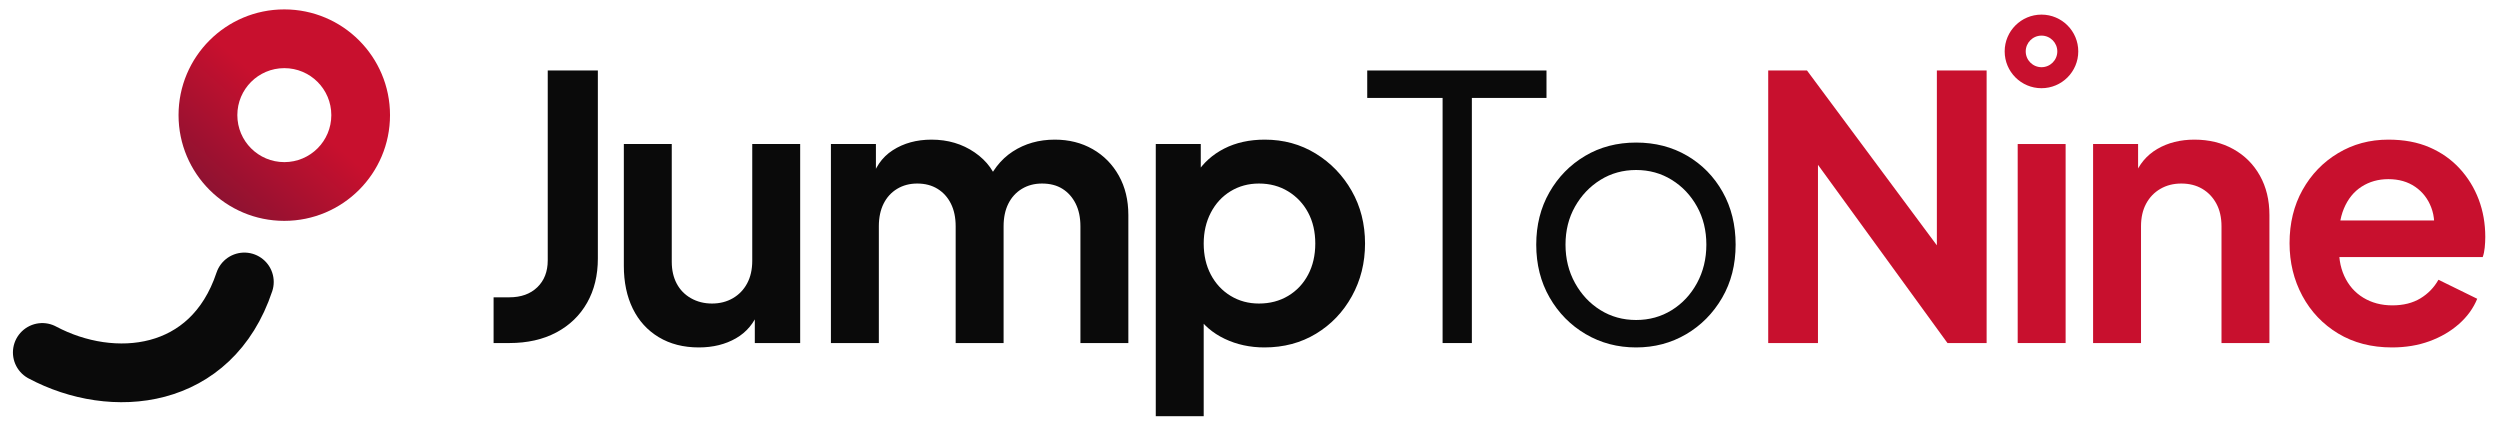
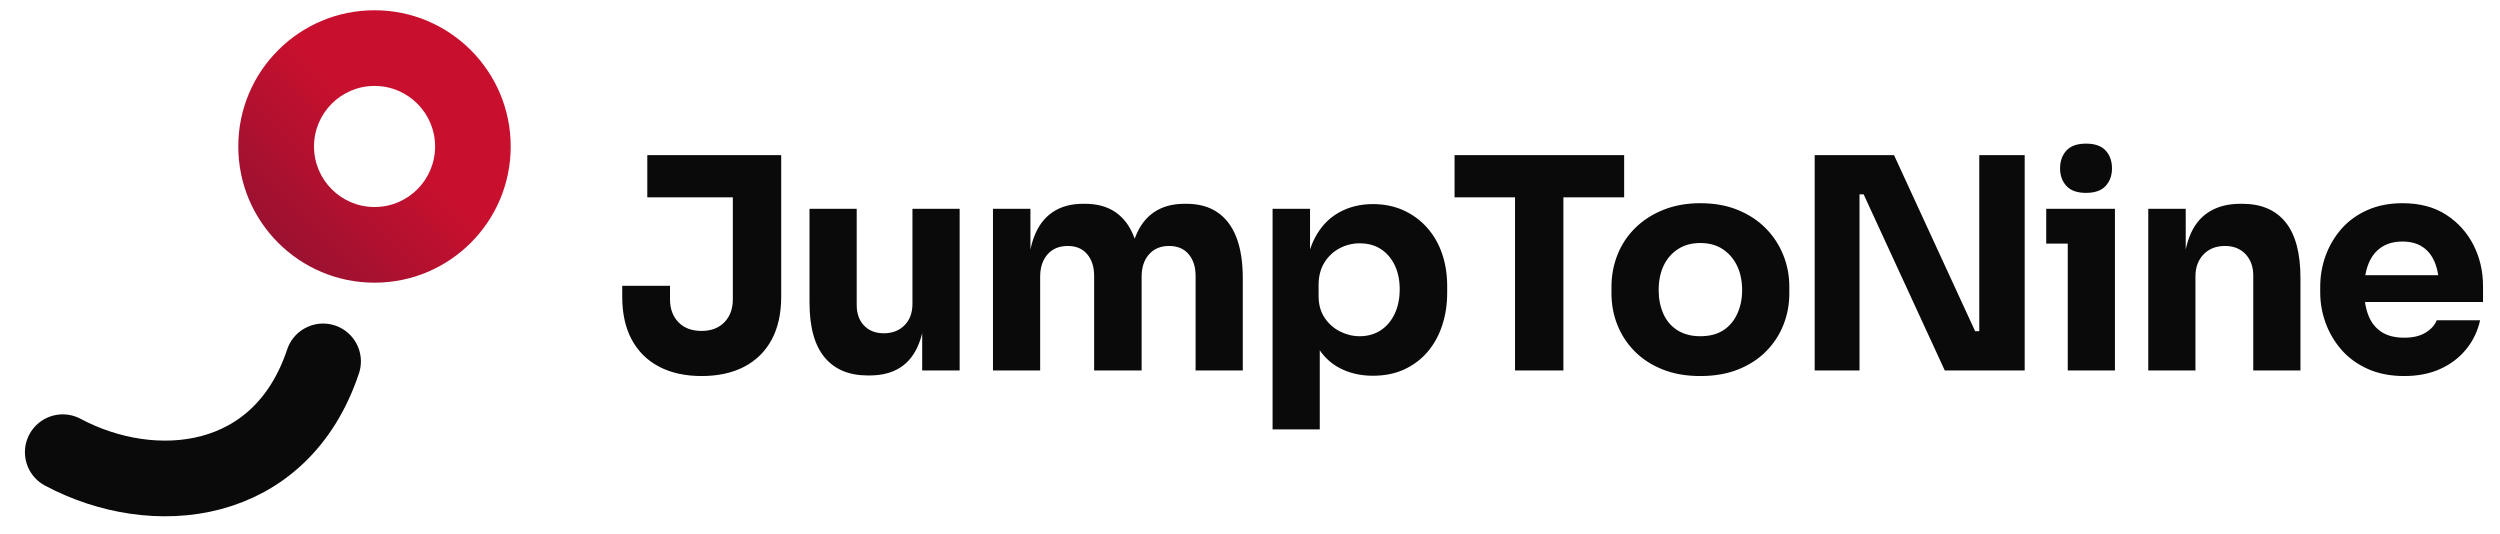
- <svg xmlns="http://www.w3.org/2000/svg" viewBox="24 33 532 91" width="532" height="91">
+ <svg xmlns="http://www.w3.org/2000/svg" viewBox="245.0 386.0 1423.8 304.0" width="1424" height="304" role="img" aria-label="JumpToNine">
  <defs>
-     <linearGradient id="gh_full" x1="15%" y1="90%" x2="85%" y2="10%">
-       <stop offset="0%" stop-color="#8B1231" />
-       <stop offset="55%" stop-color="#C8102E" />
-       <stop offset="100%" stop-color="#C8102E" />
+     <linearGradient id="jtng" x1="0" y1="1" x2="1" y2="0">
+       <stop offset="0" stop-color="#8B1231" />
+       <stop offset=".55" stop-color="#C8102E" />
+       <stop offset="1" stop-color="#C8102E" />
    </linearGradient>
  </defs>
-   <g transform="translate(18, 28) scale(1.00)">
-     <g id="symbol-band9-lift">
-       <path d="M 66.5 7.0 A 22.5 22.5 0 1 1 66.49 7.0 Z M 66.5 19.5 A 10.0 10.0 0 1 0 66.51 19.5 Z" fill="url(#gh_full)" fill-rule="evenodd" />
-       <path d="M 15 80 C 30 88 51 86 58 65" fill="none" stroke="#0A0A0A" stroke-width="12.5" stroke-linecap="round" />
-     </g>
+   <g transform="translate(249.6094 381.5) scale(3.44828) translate(-6 -4)">
+     <path d="M 66.5 7.0 A 22.5 22.5 0 1 1 66.49 7.0 Z M 66.5 19.5 A 10.0 10.0 0 1 0 66.51 19.5 Z" fill="url(#jtng)" fill-rule="evenodd" />
+     <path d="M 15 80 C 30 88 51 86 58 65" fill="none" stroke="#0A0A0A" stroke-width="12.5" stroke-linecap="round" />
  </g>
-   <g id="wordmark-JumpToNine" transform="translate(126.00, 106.00)">
-     <path d="M39 0V125H82Q130 125 158.5 152.5Q187 180 187 226V745H324V231Q324 162 294.5 110.0Q265 58 210.5 29.0Q156 0 82 0Z" fill="#0A0A0A" transform="translate(0.00, 0) scale(0.077852, -0.077852)" />
-     <path d="M255 -12Q192 -12 145.5 16.0Q99 44 74.5 94.0Q50 144 50 211V544H181V222Q181 188 194.5 162.5Q208 137 233.5 122.5Q259 108 291 108Q323 108 348.0 122.5Q373 137 387.0 163.0Q401 189 401 225V544H532V0H408V107L419 88Q400 38 356.5 13.0Q313 -12 255 -12Z" fill="#0A0A0A" transform="translate(26.86, 0) scale(0.077852, -0.077852)" />
-     <path d="M61 0V544H184V418L170 439Q185 498 230.0 527.0Q275 556 336 556Q403 556 454.0 521.0Q505 486 520 429L483 426Q508 491 558.0 523.5Q608 556 673 556Q731 556 776.5 530.0Q822 504 848.0 457.5Q874 411 874 350V0H743V319Q743 355 730.0 381.0Q717 407 694.0 421.5Q671 436 638 436Q607 436 583.0 421.5Q559 407 546.0 381.0Q533 355 533 319V0H402V319Q402 355 389.0 381.0Q376 407 352.5 421.5Q329 436 297 436Q266 436 242.0 421.5Q218 407 205.0 381.0Q192 355 192 319V0Z" fill="#0A0A0A" transform="translate(70.07, 0) scale(0.077852, -0.077852)" />
-     <path d="M61 -200V544H184V436L172 463Q200 507 248.0 531.5Q296 556 359 556Q436 556 498.0 518.0Q560 480 596.5 416.0Q633 352 633 272Q633 193 597.0 128.0Q561 63 499.0 25.5Q437 -12 358 -12Q299 -12 249.5 11.5Q200 35 171 79L192 105V-200ZM343 108Q388 108 423.0 129.0Q458 150 477.5 187.0Q497 224 497 272Q497 320 477.5 356.5Q458 393 423.0 414.5Q388 436 343 436Q300 436 265.5 415.0Q231 394 211.5 356.5Q192 319 192 272Q192 224 211.5 187.0Q231 150 265.5 129.0Q300 108 343 108Z" fill="#0A0A0A" transform="translate(139.20, 0) scale(0.077852, -0.077852)" />
-     <path d="M217 0V670H11V745H501V670H297V0Z" fill="#0A0A0A" transform="translate(188.09, 0) scale(0.077852, -0.077852)" />
-     <path d="M328 -12Q252 -12 190.0 24.5Q128 61 91.5 124.5Q55 188 55 269Q55 349 91.0 412.0Q127 475 188.5 511.5Q250 548 328 548Q406 548 467.5 512.0Q529 476 564.5 413.0Q600 350 600 269Q600 187 563.0 123.5Q526 60 464.5 24.0Q403 -12 328 -12ZM328 63Q382 63 425.5 90.0Q469 117 494.5 164.0Q520 211 520 269Q520 327 494.5 373.0Q469 419 425.5 446.0Q382 473 328 473Q274 473 230.5 446.0Q187 419 161.0 373.0Q135 327 135 269Q135 211 161.0 164.0Q187 117 230.5 90.0Q274 63 328 63Z" fill="#0A0A0A" transform="translate(220.63, 0) scale(0.077852, -0.077852)" />
-     <path d="M72 0V745H178L588 193L533 182V745H669V0H562L158 556L208 567V0Z" fill="#C8102E" transform="translate(268.67, 0) scale(0.077852, -0.077852)" />
-     <path d="M49 0V544H180V0Z" fill="#C8102E" transform="translate(323.55, 0) scale(0.077852, -0.077852)" />
-     <path d="M 332.43 -69.89 A 7.83 7.83 0 1 1 332.42 -69.89 Z M 332.43 -65.42 A 3.36 3.36 0 1 0 332.44 -65.42 Z" fill="#C8102E" fill-rule="evenodd" />
-     <path d="M61 0V544H184V437L174 456Q193 505 236.5 530.5Q280 556 338 556Q398 556 444.5 530.0Q491 504 517.0 457.5Q543 411 543 350V0H412V319Q412 355 398.0 381.0Q384 407 359.5 421.5Q335 436 302 436Q270 436 245.0 421.5Q220 407 206.0 381.0Q192 355 192 319V0Z" fill="#C8102E" transform="translate(338.66, 0) scale(0.077852, -0.077852)" />
-     <path d="M319 -12Q235 -12 172.0 26.0Q109 64 74.0 129.0Q39 194 39 273Q39 355 74.5 418.5Q110 482 171.5 519.0Q233 556 309 556Q373 556 421.5 535.0Q470 514 504.0 477.0Q538 440 556.0 392.5Q574 345 574 290Q574 276 572.5 261.0Q571 246 567 235H147V335H493L431 288Q440 334 426.5 370.0Q413 406 382.5 427.0Q352 448 309 448Q268 448 236.0 427.5Q204 407 187.5 367.5Q171 328 175 272Q171 222 188.5 183.5Q206 145 240.5 124.0Q275 103 320 103Q365 103 396.5 122.0Q428 141 446 173L552 121Q536 82 502.0 52.0Q468 22 421.5 5.0Q375 -12 319 -12Z" fill="#C8102E" transform="translate(382.18, 0) scale(0.077852, -0.077852)" />
-   </g>
+   <path d="M644.513 600.192Q630.569 600.192 620.405 594.9Q610.241 589.608 604.781 579.528Q599.321 569.448 599.321 555.0V548.784H626.537V556.512Q626.537 564.576 631.325 569.532Q636.113 574.488 644.513 574.488Q652.745 574.488 657.533 569.532Q662.321 564.576 662.321 556.512V495.024H689.873V555.0Q689.873 569.448 684.413 579.528Q678.953 589.608 668.789 594.9Q658.625 600.192 644.513 600.192ZM613.601 498.384V474.36H689.873V498.384Z M739.097 599.856Q723.137 599.856 714.569 589.524Q706.001 579.192 706.001 558.36V504.936H732.881V559.704Q732.881 567.096 737.081 571.464Q741.281 575.832 748.337 575.832Q755.561 575.832 760.097 571.296Q764.633 566.76 764.633 559.032V504.936H791.513V597.0H770.177V558.192H772.025Q772.025 572.136 768.413 581.46Q764.801 590.784 757.745 595.32Q750.689 599.856 740.273 599.856Z M810.497 597.0V504.936H831.833V544.584H830.321Q830.321 530.472 833.849 521.064Q837.377 511.656 844.433 506.868Q851.489 502.08 861.737 502.08H862.913Q873.329 502.08 880.301 506.868Q887.273 511.656 890.885 521.064Q894.497 530.472 894.497 544.584H887.945Q887.945 530.472 891.557 521.064Q895.169 511.656 902.225 506.868Q909.281 502.08 919.529 502.08H920.705Q931.121 502.08 938.261 506.868Q945.401 511.656 949.097 521.064Q952.793 530.472 952.793 544.584V597.0H925.913V543.072Q925.913 535.512 921.965 530.808Q918.017 526.104 910.793 526.104Q903.569 526.104 899.369 530.892Q895.169 535.68 895.169 543.576V597.0H868.121V543.072Q868.121 535.512 864.173 530.808Q860.225 526.104 853.169 526.104Q845.777 526.104 841.577 530.892Q837.377 535.68 837.377 543.576V597.0Z M969.761 630.6V504.936H991.097V544.752L988.241 544.584Q988.913 530.808 993.953 521.316Q998.993 511.824 1007.561 507.036Q1016.129 502.248 1026.881 502.248Q1036.457 502.248 1044.269 505.776Q1052.081 509.304 1057.709 515.604Q1063.337 521.904 1066.277 530.388Q1069.217 538.872 1069.217 548.952V552.816Q1069.217 562.728 1066.361 571.38Q1063.505 580.032 1058.045 586.416Q1052.585 592.8 1044.773 596.412Q1036.961 600.024 1026.881 600.024Q1016.465 600.024 1008.149 595.74Q999.833 591.456 994.793 582.636Q989.753 573.816 989.249 560.208L996.641 570.288V630.6ZM1019.321 577.512Q1026.209 577.512 1031.333 574.152Q1036.457 570.792 1039.313 564.744Q1042.169 558.696 1042.169 550.8Q1042.169 542.904 1039.313 537.024Q1036.457 531.144 1031.417 527.868Q1026.377 524.592 1019.321 524.592Q1013.273 524.592 1007.897 527.448Q1002.521 530.304 999.245 535.596Q995.969 540.888 995.969 548.448V554.664Q995.969 561.888 999.413 567.012Q1002.857 572.136 1008.233 574.824Q1013.609 577.512 1019.321 577.512Z M1107.857 597.0V495.024H1135.409V597.0ZM1073.417 498.384V474.36H1170.017V498.384Z M1213.361 600.192Q1201.265 600.192 1191.857 596.412Q1182.449 592.632 1175.981 586.08Q1169.513 579.528 1166.153 571.044Q1162.793 562.56 1162.793 553.152V549.288Q1162.793 539.712 1166.237 531.06Q1169.681 522.408 1176.317 515.856Q1182.953 509.304 1192.361 505.524Q1201.769 501.744 1213.361 501.744Q1225.289 501.744 1234.613 505.524Q1243.937 509.304 1250.489 515.856Q1257.041 522.408 1260.569 531.06Q1264.097 539.712 1264.097 549.288V553.152Q1264.097 562.56 1260.737 571.044Q1257.377 579.528 1250.909 586.08Q1244.441 592.632 1235.033 596.412Q1225.625 600.192 1213.361 600.192ZM1213.361 577.512Q1221.257 577.512 1226.465 574.152Q1231.673 570.792 1234.445 564.744Q1237.217 558.696 1237.217 551.304Q1237.217 543.408 1234.361 537.444Q1231.505 531.48 1226.213 527.952Q1220.921 524.424 1213.361 524.424Q1205.969 524.424 1200.593 527.952Q1195.217 531.48 1192.445 537.444Q1189.673 543.408 1189.673 551.304Q1189.673 558.696 1192.361 564.744Q1195.049 570.792 1200.425 574.152Q1205.801 577.512 1213.361 577.512Z M1278.545 597.0V474.36H1323.737L1369.937 574.656H1375.649L1372.289 577.68V474.36H1398.161V597.0H1352.633L1306.433 496.704H1300.721L1304.081 493.68V597.0Z M1422.689 597.0V504.936H1449.569V597.0ZM1410.425 524.76V504.936H1449.569V524.76ZM1433.105 495.864Q1425.545 495.864 1421.933 491.916Q1418.321 487.968 1418.321 481.92Q1418.321 475.704 1421.933 471.756Q1425.545 467.808 1433.105 467.808Q1440.665 467.808 1444.277 471.756Q1447.889 475.704 1447.889 481.92Q1447.889 487.968 1444.277 491.916Q1440.665 495.864 1433.105 495.864Z M1468.553 597.0V504.936H1489.889V544.416H1488.377Q1488.377 530.304 1491.989 520.896Q1495.601 511.488 1502.993 506.784Q1510.385 502.08 1520.969 502.08H1522.145Q1538.273 502.08 1546.757 512.58Q1555.241 523.08 1555.241 544.416V597.0H1528.361V542.904Q1528.361 535.512 1523.993 530.808Q1519.625 526.104 1512.233 526.104Q1504.673 526.104 1500.053 530.892Q1495.433 535.68 1495.433 543.408V597.0Z M1614.377 600.192Q1602.617 600.192 1593.629 596.16Q1584.641 592.128 1578.677 585.324Q1572.713 578.52 1569.605 570.036Q1566.497 561.552 1566.497 552.648V549.288Q1566.497 540.048 1569.605 531.564Q1572.713 523.08 1578.593 516.36Q1584.473 509.64 1593.293 505.692Q1602.113 501.744 1613.369 501.744Q1628.153 501.744 1638.317 508.38Q1648.481 515.016 1653.857 525.684Q1659.233 536.352 1659.233 548.952V558.024H1577.753V542.736H1642.937L1634.201 549.792Q1634.201 541.56 1631.849 535.68Q1629.497 529.8 1624.877 526.692Q1620.257 523.584 1613.369 523.584Q1606.313 523.584 1601.441 526.776Q1596.569 529.968 1594.049 536.1Q1591.529 542.232 1591.529 551.136Q1591.529 559.368 1593.881 565.5Q1596.233 571.632 1601.273 574.992Q1606.313 578.352 1614.377 578.352Q1621.769 578.352 1626.473 575.496Q1631.177 572.64 1632.857 568.44H1657.553Q1655.537 577.68 1649.657 584.904Q1643.777 592.128 1634.873 596.16Q1625.969 600.192 1614.377 600.192Z" fill="#0A0A0A" />
</svg>
